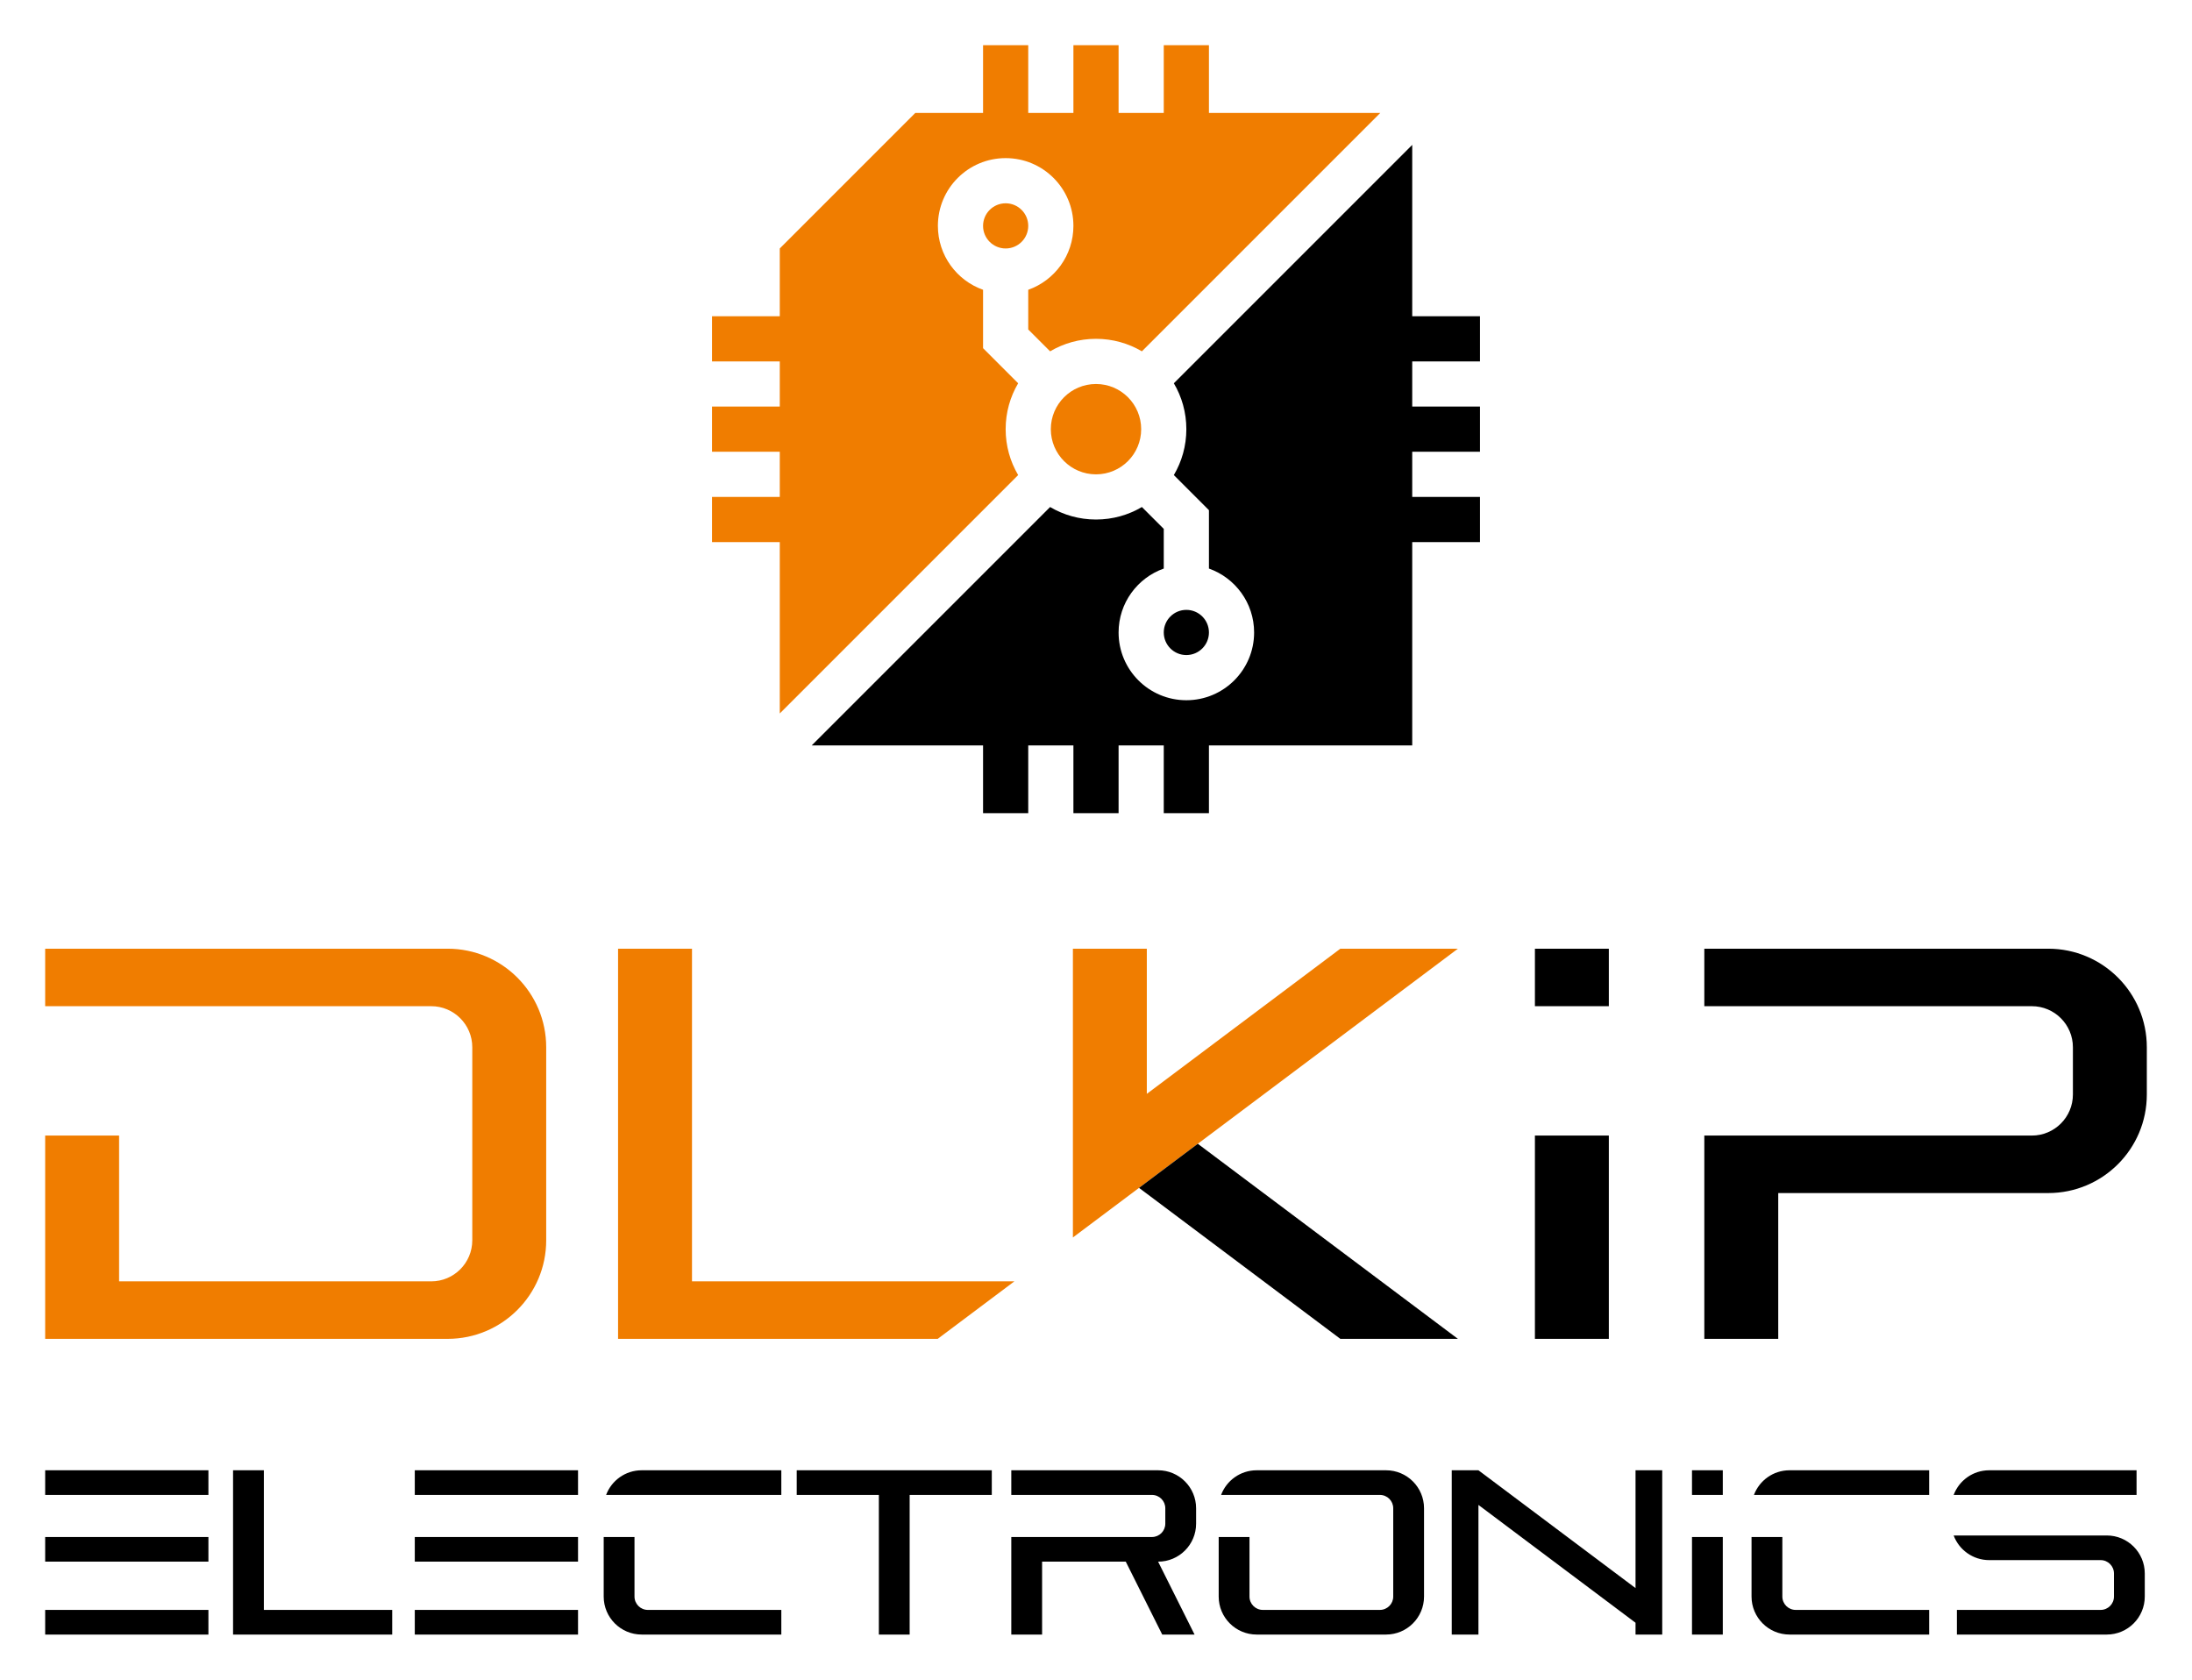
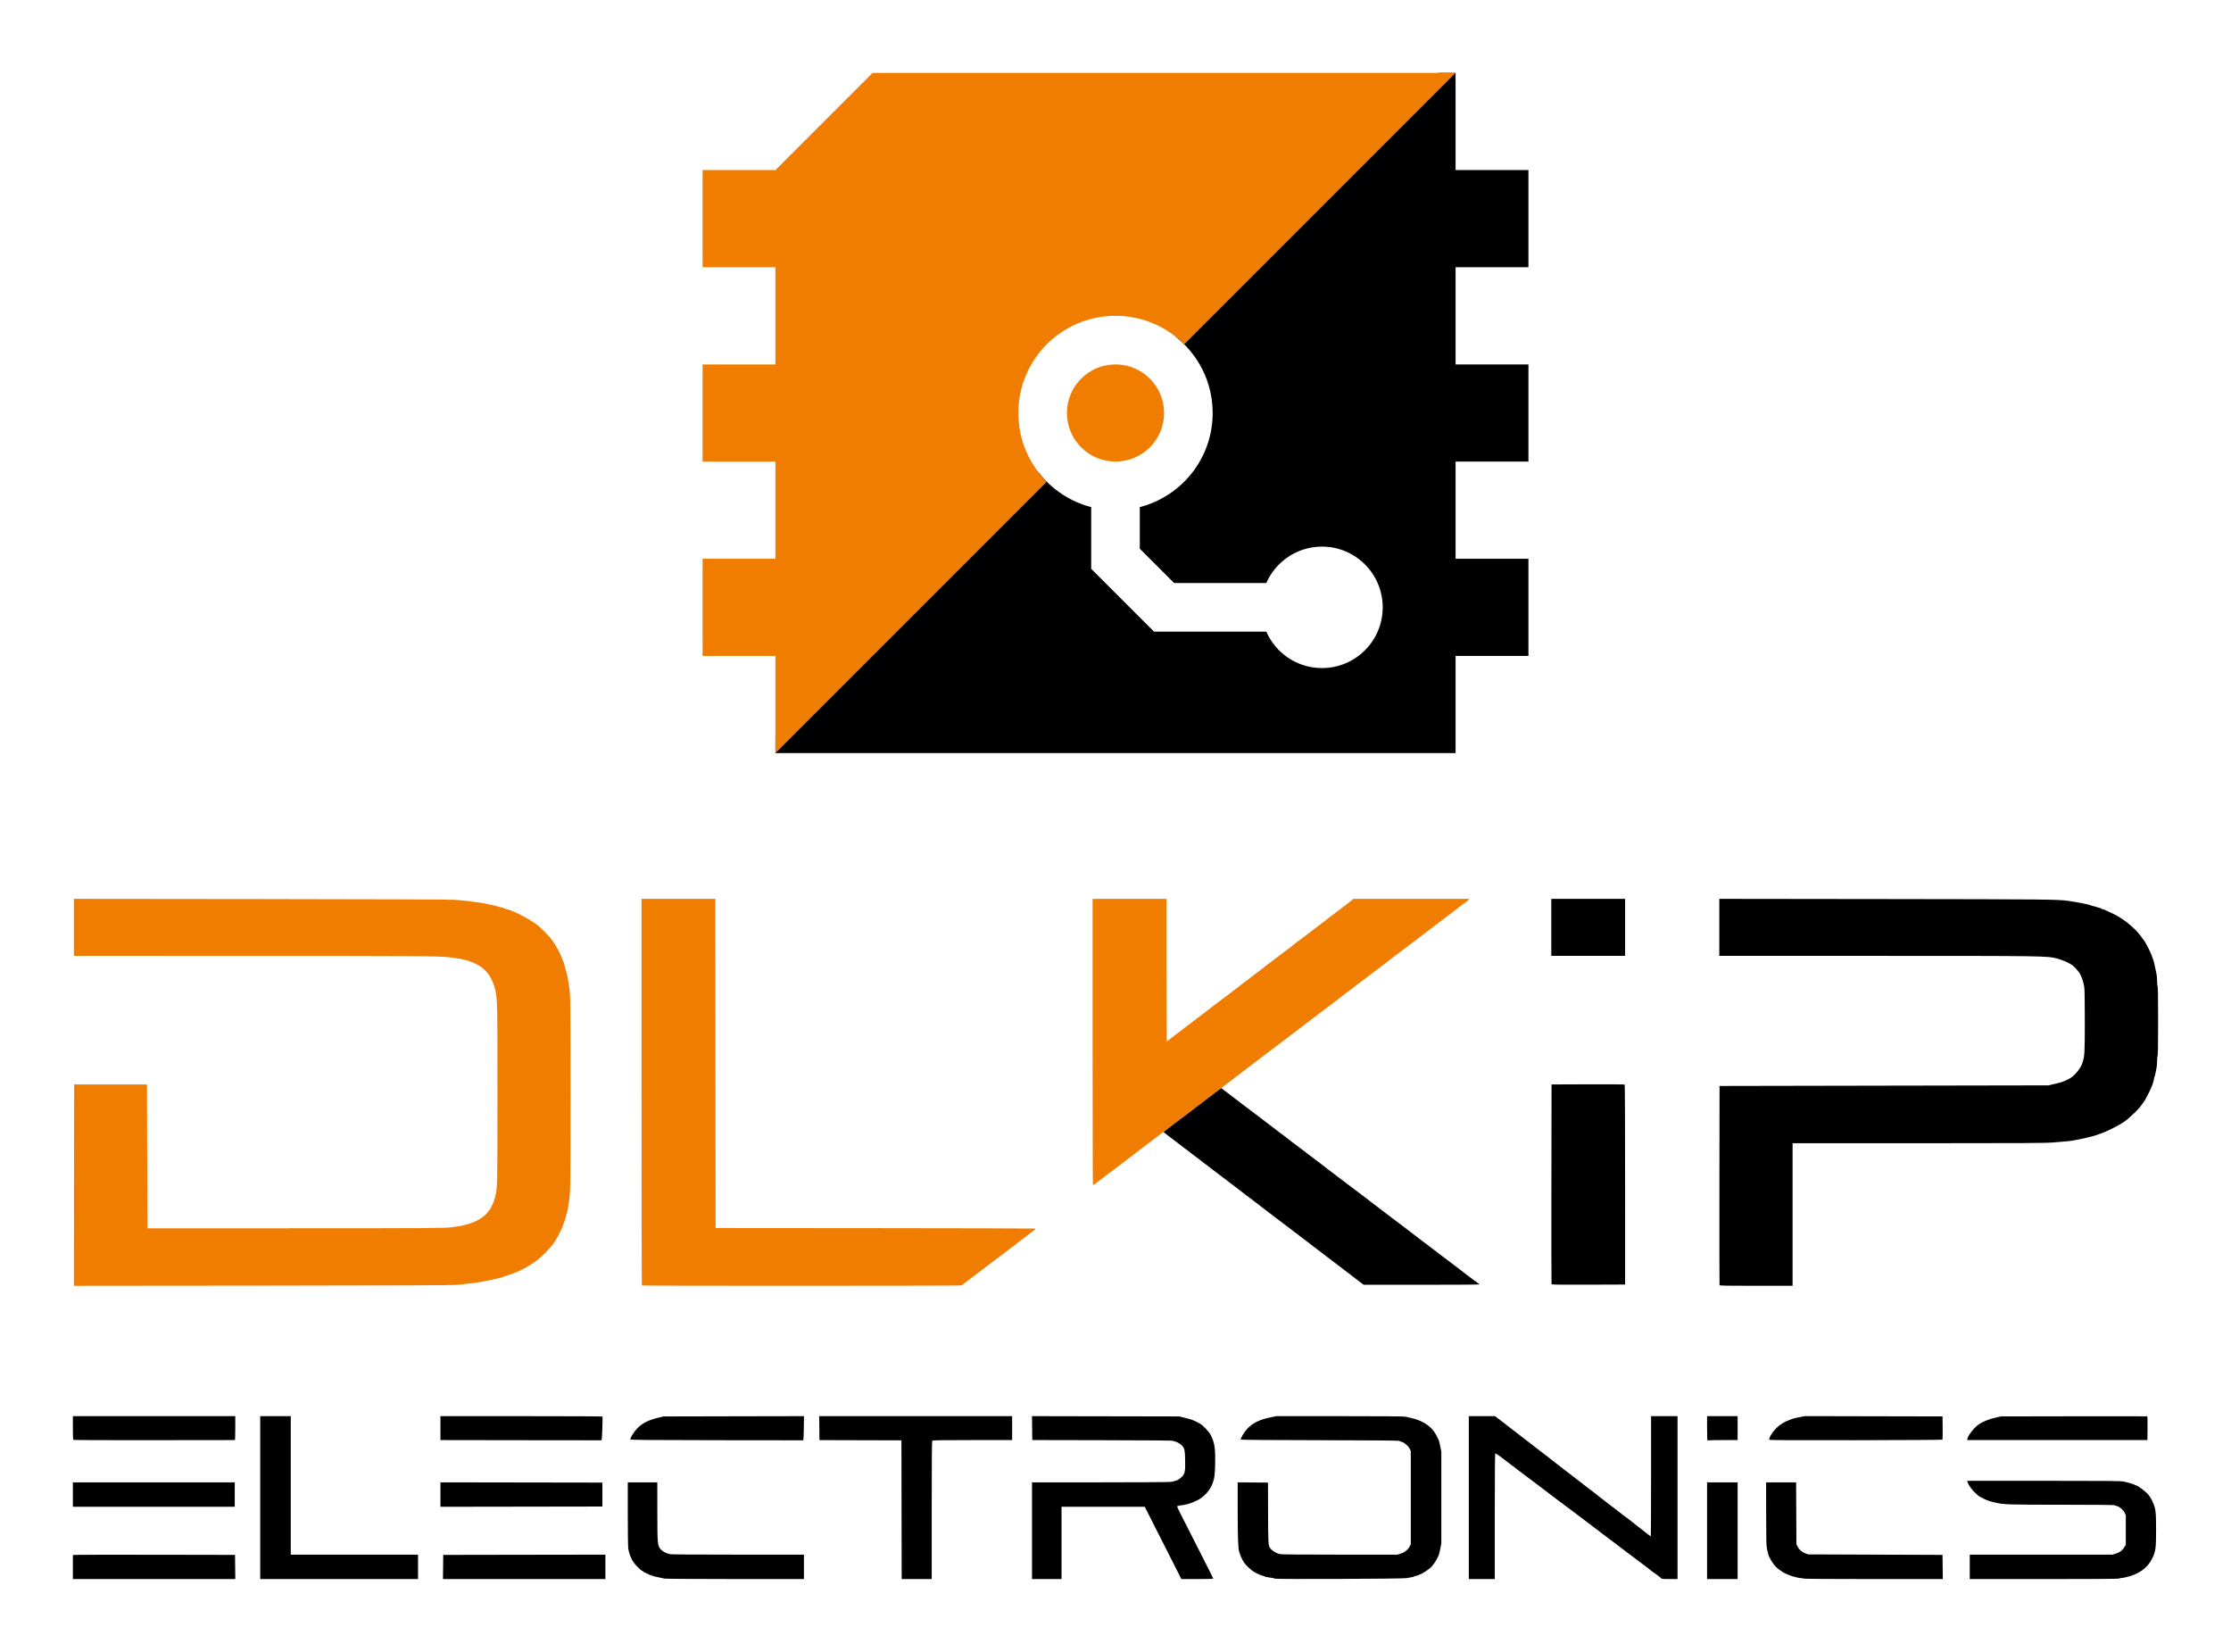
- <svg xmlns="http://www.w3.org/2000/svg" viewBox="0 0 2135 1636" width="2135" height="1636">
-   <path fill="#F07D00" d="M891.5 110H957.5V44H1001.5V110H1045.5V44H1089.5V110H1133.5V44H1177.5V110H1344.39L1112.2 342.18C1099.1 334.44 1083.82 330 1067.5 330C1051.18 330 1035.9 334.44 1022.8 342.18L1001.5 320.89V282.24C1027.13 273.18 1045.5 248.74 1045.5 220C1045.5 183.55 1015.95 154 979.5 154C943.05 154 913.5 183.55 913.5 220C913.5 248.74 931.87 273.18 957.5 282.24V339.11L991.68 373.3C983.94 386.4 979.5 401.68 979.5 418C979.5 434.32 983.94 449.6 991.68 462.7L759.5 694.89V528H693.5V484H759.5V440H693.5V396H759.5V352H693.5V308H759.5V242ZM1023.5 418C1023.5 393.7 1043.2 374 1067.5 374C1091.8 374 1111.5 393.7 1111.5 418C1111.5 442.3 1091.8 462 1067.5 462C1043.2 462 1023.5 442.3 1023.5 418ZM957.5 220C957.5 207.85 967.35 198 979.5 198C991.65 198 1001.5 207.85 1001.5 220C1001.5 232.15 991.65 242 979.5 242C967.35 242 957.5 232.15 957.5 220Z" />
-   <path fill="#000000" d="M1375.5 141.11V308H1441.5V352H1375.5V396H1441.5V440H1375.5V484H1441.5V528H1375.5V726H1177.5V792H1133.5V726H1089.5V792H1045.5V726H1001.5V792H957.5V726H790.61L1022.8 493.82C1035.9 501.56 1051.18 506 1067.5 506C1083.82 506 1099.1 501.56 1112.2 493.82L1133.5 515.11V553.76C1107.87 562.82 1089.5 587.26 1089.5 616C1089.5 652.45 1119.05 682 1155.5 682C1191.95 682 1221.5 652.45 1221.5 616C1221.5 587.26 1203.13 562.82 1177.5 553.76V496.89L1143.32 462.7C1151.06 449.6 1155.5 434.32 1155.5 418C1155.5 401.68 1151.06 386.4 1143.32 373.3ZM1133.5 616C1133.5 603.85 1143.35 594 1155.5 594C1167.65 594 1177.5 603.85 1177.5 616C1177.5 628.15 1167.65 638 1155.5 638C1143.35 638 1133.5 628.15 1133.5 616Z" />
-   <path fill="#F07D00" d="M44 924H436C489.02 924 532 966.98 532 1020V1208C532 1261.02 489.02 1304 436 1304H44V1106H116V1248H420C442.09 1248 460 1230.09 460 1208V1020C460 997.91 442.09 980 420 980H44ZM602 924H674V1248H988L913.33 1304H602ZM1045 924H1117V1065.38L1305.5 924H1420L1045 1205.25Z" />
-   <path fill="#000000" d="M1660 924H1995C2048.02 924 2091 966.98 2091 1020V1066C2091 1119.02 2048.02 1162 1995 1162H1732V1304H1660V1106H1979C2001.09 1106 2019 1088.09 2019 1066V1020C2019 997.91 2001.09 980 1979 980H1660ZM1420 1304H1305.5L1109.42 1156.94L1166.67 1114ZM1495 1106H1567V1304H1495ZM1224 1432H1350C1370.43 1432 1387 1448.57 1387 1469V1555C1387 1575.43 1370.43 1592 1350 1592H1224C1203.57 1592 1187 1575.43 1187 1555V1497H1217V1555C1217 1562.18 1222.82 1568 1230 1568H1344C1351.18 1568 1357 1562.18 1357 1555V1469C1357 1461.82 1351.18 1456 1344 1456H1189.35C1194.61 1441.98 1208.14 1432 1224 1432ZM985 1432H1128C1148.43 1432 1165 1448.57 1165 1469V1484C1165 1504.43 1148.43 1521 1128 1521L1163.5 1592H1132L1096.5 1521H1015V1592H985V1497H1122C1129.18 1497 1135 1491.18 1135 1484V1469C1135 1461.82 1129.18 1456 1122 1456H985ZM1414 1432H1440L1593 1546.75V1432H1619V1592H1593V1580.5L1440 1465.75V1592H1414ZM1937.5 1519.5C1921.64 1519.5 1908.11 1509.52 1902.85 1495.5H2052C2072.43 1495.5 2089 1512.07 2089 1532.5V1555C2089 1575.43 2072.43 1592 2052 1592H1906V1568H2046C2053.18 1568 2059 1562.18 2059 1555V1532.5C2059 1525.32 2053.18 1519.5 2046 1519.5ZM776 1432H966V1456H886V1592H856V1456H776ZM227 1432H257V1568H382V1592H227ZM1706 1497H1736V1555C1736 1562.18 1741.82 1568 1749 1568H1879V1592H1743C1722.57 1592 1706 1575.43 1706 1555ZM588 1497H618V1555C618 1562.18 623.82 1568 631 1568H761V1592H625C604.57 1592 588 1575.43 588 1555ZM1937.5 1432H2081V1456H1902.85C1908.11 1441.98 1921.64 1432 1937.5 1432ZM1495 924H1567V980H1495ZM1743 1432H1879V1456H1708.35C1713.61 1441.98 1727.14 1432 1743 1432ZM625 1432H761V1456H590.35C595.61 1441.98 609.14 1432 625 1432ZM44 1432H203V1456H44ZM404 1432H563V1456H404ZM44 1497H203V1521H44ZM404 1497H563V1521H404ZM44 1568H203V1592H44ZM404 1568H563V1592H404ZM1648 1497H1678V1592H1648ZM1648 1432H1678V1456H1648Z" />
+ <svg xmlns="http://www.w3.org/2000/svg" viewBox="0 0 2191.14 1622.29" width="2191.14" height="1622.29">
+   <path fill="#000000" d="M1020.18 464.09C1032.95 480.51 1050.97 492.65 1071.71 497.99V558.6L1133.4 620.29H1243.68C1252.88 641.35 1273.9 656.07 1298.36 656.07C1331.3 656.07 1358 629.37 1358 596.43C1358 563.49 1331.3 536.79 1298.36 536.79C1273.9 536.79 1252.88 551.51 1243.68 572.57H1153.17L1119.43 538.83V497.99C1160.59 487.4 1191 450.04 1191 405.57C1191 374.92 1176.55 347.64 1154.09 330.18L1412.7 71.57H1429.57V167H1501.14V262.43H1429.57V357.86H1501.14V453.29H1429.57V548.71H1501.14V644.14H1429.57V739.57H761.57V722.7Z" />
+   <path fill="#F07D00" d="M857 71.57H1429.57L1163.05 338.09C1145.78 320.82 1121.92 310.14 1095.57 310.14C1042.87 310.14 1000.14 352.87 1000.14 405.57C1000.14 431.92 1010.82 455.78 1028.09 473.05L761.57 739.57V644.14H690V548.71H761.57V453.29H690V357.86H761.57V262.43H690V167H761.57ZM1047.86 405.57C1047.86 379.22 1069.22 357.86 1095.57 357.86C1121.92 357.86 1143.29 379.22 1143.29 405.57C1143.29 431.92 1121.92 453.29 1095.57 453.29C1069.22 453.29 1047.86 431.92 1047.86 405.57Z" />
+   <path fill="#F07D00" d="M72.69 1163.84 72.82 1064.96H144.32L144.82 1206.22L282.57 1206.21C421.08 1206.21 437.18 1206.1 444.07 1205.16C453.32 1203.9 454.34 1203.69 461.07 1201.64C469.39 1199.11 476.98 1194.07 479.96 1189.09C480.42 1188.33 480.96 1187.71 481.18 1187.71C481.39 1187.71 481.57 1187.46 481.57 1187.16C481.57 1186.86 481.99 1186.02 482.51 1185.29C483.61 1183.73 485.94 1177.44 486.61 1174.21C488.56 1164.9 488.56 1164.59 488.56 1074.21C488.55 985.06 488.54 984.5 486.78 973.71C486.25 970.47 484.52 965.49 482.45 961.21C479.61 955.34 474.1 949.86 467.99 946.84C465.63 945.67 463.38 944.71 462.99 944.71C462.59 944.71 462.06 944.52 461.79 944.28C460.37 943.01 449.45 940.84 440.07 939.97C428.19 938.88 405.29 938.73 245.95 938.72L72.57 938.71V882.71L254.95 882.91C368.24 883.04 440.44 883.3 445.57 883.61C453.59 884.1 458.35 884.59 466.07 885.71C468.13 886.01 471.17 886.45 472.82 886.69C476.79 887.27 485.95 889.32 490.82 890.72C491.92 891.03 493.44 891.41 494.2 891.56C494.96 891.71 495.71 892.02 495.86 892.27C496.01 892.51 496.54 892.71 497.03 892.71C497.53 892.71 499.15 893.18 500.63 893.76C502.11 894.34 503.77 894.99 504.32 895.21C511.89 898.15 524.63 905.52 529.32 909.68C531.92 911.98 537.91 917.98 539.86 920.22C541.8 922.46 546.57 929.51 546.57 930.15C546.57 930.41 546.74 930.7 546.95 930.79C547.6 931.08 552.57 941.76 552.57 942.88C552.57 943.3 552.77 943.77 553.01 943.92C553.25 944.07 553.57 944.7 553.73 945.33C553.88 945.95 554.23 947.25 554.5 948.21C556.11 953.85 557.22 958.29 557.62 960.71C557.87 962.22 558.29 964.7 558.55 966.21C560.27 976.09 560.32 979.37 560.32 1074.21C560.32 1169.46 560.27 1172.16 558.52 1181.71C558.24 1183.22 557.9 1185.47 557.76 1186.71C557.63 1187.95 557.32 1189.41 557.08 1189.96C556.84 1190.51 556.51 1191.64 556.34 1192.46C555.62 1195.98 554.13 1200.63 553.01 1202.83C552.77 1203.31 552.57 1204.15 552.57 1204.7C552.57 1205.26 552.34 1205.71 552.07 1205.71C551.8 1205.71 551.57 1206.01 551.57 1206.37C551.57 1207.01 548.87 1212.49 546.6 1216.46C542.06 1224.39 532.37 1234.52 523.96 1240.13C521.01 1242.1 518.39 1243.71 518.13 1243.71C517.87 1243.71 517.58 1243.89 517.49 1244.11C517.39 1244.33 515.3 1245.46 512.82 1246.63C510.34 1247.8 507.93 1248.97 507.45 1249.24C506.97 1249.5 506.34 1249.71 506.05 1249.71C505.76 1249.71 504.59 1250.16 503.45 1250.71C502.31 1251.26 501.02 1251.71 500.58 1251.71C500.13 1251.71 499.56 1251.9 499.29 1252.14C499.03 1252.37 497.69 1252.86 496.32 1253.21C494.95 1253.57 493.59 1254.03 493.32 1254.22C493.05 1254.42 492.14 1254.71 491.32 1254.86C490.5 1255.01 488.92 1255.38 487.82 1255.68C485.62 1256.29 482.87 1256.87 473.44 1258.73C472 1259.01 469.13 1259.44 467.07 1259.69C465.01 1259.94 461.3 1260.39 458.82 1260.7C456.34 1261 451.84 1261.5 448.82 1261.81C444.91 1262.2 389.62 1262.42 257.94 1262.54L72.57 1262.72ZM630.4 1262.38C630.22 1262.19 630.07 1176.69 630.07 1072.38V882.71H702.57L702.69 1044.33L702.82 1205.96L859.32 1206.08C945.4 1206.15 1016.14 1206.33 1016.52 1206.47C1017.33 1206.78 1016.55 1207.64 1013.57 1209.7C1012.61 1210.37 1011.71 1211.04 1011.57 1211.19C1011.43 1211.34 1009.46 1212.87 1007.19 1214.59C1004.93 1216.31 1001.21 1219.11 998.95 1220.83C996.68 1222.55 994.71 1224.08 994.57 1224.23C994.43 1224.38 993.53 1225.05 992.57 1225.72C991.61 1226.38 990.52 1227.22 990.15 1227.58C989.78 1227.93 988.77 1228.75 987.9 1229.39C981.74 1233.92 969.78 1242.92 969.57 1243.19C969.43 1243.36 968.53 1244.05 967.57 1244.71C966.61 1245.37 965.71 1246.04 965.57 1246.2C965.43 1246.36 963.86 1247.57 962.07 1248.88C960.28 1250.2 958.26 1251.73 957.57 1252.28C956.88 1252.84 953.73 1255.24 950.57 1257.62C947.41 1259.99 944.75 1262.11 944.65 1262.33C944.45 1262.79 630.87 1262.85 630.4 1262.38ZM1073.4 1163.38C1073.22 1163.19 1073.07 1099.97 1073.07 1022.88V882.71H1145.57V952.71C1145.57 991.21 1145.72 1022.71 1145.91 1022.71C1146.1 1022.71 1146.72 1022.29 1147.29 1021.77C1147.86 1021.26 1151.24 1018.63 1154.82 1015.94C1163.48 1009.41 1167.27 1006.52 1167.57 1006.19C1167.71 1006.04 1168.61 1005.37 1169.57 1004.71C1170.53 1004.05 1171.43 1003.37 1171.57 1003.2C1171.71 1003.03 1173.68 1001.51 1175.95 999.81C1178.22 998.12 1181.48 995.64 1183.2 994.31C1184.91 992.98 1187.45 991.05 1188.82 990.02C1190.19 988.99 1192.2 987.43 1193.28 986.55C1194.36 985.68 1196.2 984.29 1197.37 983.46C1198.54 982.63 1201.71 980.27 1204.41 978.21C1207.11 976.15 1209.54 974.3 1209.82 974.1C1210.1 973.91 1211.11 973.1 1212.07 972.32C1213.03 971.54 1214.61 970.35 1215.57 969.69C1216.53 969.03 1217.77 968.07 1218.32 967.55C1218.87 967.04 1220.33 965.92 1221.57 965.06C1222.81 964.2 1225.06 962.52 1226.57 961.31C1230.69 958.04 1230.69 958.04 1232.57 956.73C1233.53 956.06 1234.43 955.37 1234.57 955.21C1234.71 955.05 1235.61 954.37 1236.57 953.7C1237.53 953.03 1238.77 952.07 1239.32 951.57C1239.87 951.06 1241.56 949.72 1243.07 948.59C1247.08 945.59 1248.83 944.27 1253.57 940.64C1255.91 938.85 1261.19 934.84 1265.32 931.74C1269.45 928.63 1273.05 925.83 1273.33 925.52C1273.61 925.21 1274.21 924.73 1274.67 924.46C1275.12 924.19 1278.15 921.92 1281.41 919.43C1284.66 916.94 1291.6 911.67 1296.82 907.71C1302.04 903.76 1306.43 900.39 1306.57 900.22C1306.71 900.05 1307.61 899.37 1308.57 898.71C1309.53 898.05 1310.43 897.38 1310.57 897.23C1310.71 897.08 1312.73 895.51 1315.07 893.74C1317.41 891.97 1321.12 889.16 1323.32 887.49C1325.52 885.82 1327.76 884.07 1328.29 883.59L1329.26 882.71H1443.22L1442.27 883.77C1441.75 884.35 1440.08 885.7 1438.57 886.76C1436.15 888.45 1431.23 892.13 1429.07 893.87C1428.35 894.46 1421.15 899.93 1403.35 913.45C1398.69 916.99 1394.53 920.17 1394.1 920.52C1393.67 920.87 1390.83 923.03 1387.78 925.31C1384.73 927.59 1379.14 931.82 1375.37 934.71C1371.59 937.6 1368.13 940.19 1367.67 940.46C1367.22 940.73 1366.61 941.22 1366.33 941.53C1366.05 941.84 1362.05 944.93 1357.45 948.4C1349.47 954.41 1342.61 959.59 1324.07 973.64C1319.53 977.08 1315.71 980.03 1315.57 980.19C1315.43 980.36 1312.73 982.43 1309.57 984.79C1306.41 987.15 1300.33 991.74 1296.07 994.98C1291.81 998.22 1284.16 1004.03 1279.07 1007.88C1273.98 1011.73 1269.24 1015.35 1268.53 1015.92C1267.83 1016.49 1266.59 1017.45 1265.78 1018.04C1263.1 1020.01 1255.39 1025.84 1250.07 1029.91C1243.45 1034.97 1240.37 1037.31 1229.19 1045.79C1224.25 1049.54 1219.77 1052.95 1219.26 1053.37C1218.74 1053.79 1215.85 1056 1212.82 1058.26C1209.79 1060.53 1205.57 1063.76 1203.42 1065.43C1201.28 1067.09 1198.69 1069.09 1197.67 1069.85C1196.65 1070.62 1195.48 1071.52 1195.07 1071.85C1194.66 1072.19 1191.73 1074.41 1188.57 1076.8C1185.41 1079.18 1182.26 1081.58 1181.57 1082.13C1180.39 1083.08 1178.8 1084.29 1173.19 1088.49C1171.89 1089.47 1169.94 1090.99 1168.86 1091.87C1167.79 1092.74 1166.21 1093.94 1165.36 1094.52C1164.51 1095.11 1161.68 1097.21 1159.07 1099.19C1156.46 1101.17 1153.08 1103.72 1151.57 1104.84C1150.06 1105.97 1148.71 1107.03 1148.57 1107.2C1148.43 1107.37 1147.53 1108.05 1146.57 1108.71C1145.61 1109.37 1144.71 1110.05 1144.57 1110.21C1144.43 1110.37 1143.53 1111.05 1142.57 1111.71C1141.61 1112.37 1140.71 1113.05 1140.57 1113.21C1140.43 1113.37 1139.53 1114.06 1138.57 1114.73C1137.61 1115.4 1136.48 1116.22 1136.07 1116.56C1135.11 1117.34 1125.53 1124.61 1117.82 1130.41C1114.52 1132.89 1111.71 1135.05 1111.57 1135.2C1111.43 1135.35 1107.61 1138.27 1103.07 1141.68C1098.53 1145.09 1094.71 1148.03 1094.57 1148.21C1094.43 1148.4 1093.96 1148.75 1093.51 1149C1093.07 1149.25 1091.94 1150.06 1091.01 1150.8C1090.08 1151.53 1088.31 1152.89 1087.07 1153.82C1085.83 1154.75 1082.42 1157.36 1079.48 1159.61L1079.31 1159.75C1074.81 1163.2 1074.07 1163.77 1073.65 1163.59C1073.57 1163.55 1073.49 1163.47 1073.4 1163.38Z" />
+   <path fill="#000000" d="M1688.8 1262.09C1688.67 1261.74 1688.62 1217.59 1688.69 1163.96L1688.82 1066.46L1850.32 1066.16L2011.82 1065.87L2015.32 1065.06C2021.71 1063.58 2022.81 1063.31 2024.38 1062.81C2026.12 1062.26 2029.29 1060.92 2030.82 1060.08C2031.37 1059.78 2032.38 1059.24 2033.05 1058.89C2037.52 1056.55 2043.61 1048.98 2045.26 1043.71C2047.41 1036.87 2047.55 1034.31 2047.56 1002.77C2047.57 983.63 2047.37 971.36 2047.03 969.27C2046.26 964.46 2044.58 959.36 2042.76 956.21C2040.98 953.15 2036.41 948.31 2034.24 947.19C2033.46 946.79 2032.71 946.35 2032.57 946.2C2031.72 945.33 2024.18 942.32 2020.32 941.3C2010.56 938.74 2008.18 938.71 1843.5 938.71H1688.57V882.71L1851.19 882.91C2009.51 883.1 2020.79 883.21 2031.07 884.66C2041.37 886.12 2051.9 888.24 2053.69 889.23C2054.17 889.49 2054.96 889.71 2055.45 889.71C2055.93 889.71 2057.57 890.16 2059.07 890.71C2060.57 891.26 2062.2 891.71 2062.69 891.71C2063.17 891.71 2063.57 891.93 2063.57 892.21C2063.57 892.49 2064.02 892.71 2064.58 892.71C2065.13 892.71 2065.97 892.92 2066.45 893.18C2066.93 893.43 2069.35 894.56 2071.82 895.69C2074.29 896.82 2076.74 897.99 2077.26 898.28C2077.78 898.57 2078.99 899.24 2079.95 899.78C2087.83 904.21 2097.28 912.25 2101.9 918.46C2103.12 920.11 2104.39 921.8 2104.72 922.21C2105.59 923.3 2107.21 925.78 2107.93 927.14C2109.43 929.94 2110.53 932.12 2111.6 934.46C2112.77 937.01 2113.02 937.65 2114.07 940.71C2114.4 941.67 2114.86 942.91 2115.09 943.46C2115.31 944.01 2115.61 945.13 2115.75 945.96C2115.99 947.43 2117.13 952.86 2118.09 957.09C2118.35 958.26 2118.57 961.23 2118.57 963.69C2118.57 966.14 2118.79 968.29 2119.07 968.46C2119.4 968.66 2119.57 980.62 2119.57 1002.71C2119.57 1024.8 2119.4 1036.76 2119.07 1036.96C2118.79 1037.13 2118.57 1039.31 2118.57 1041.81C2118.57 1044.3 2118.36 1047.16 2118.1 1048.15C2117.85 1049.15 2117.36 1051.6 2117.02 1053.61C2116.68 1055.61 2116.21 1057.37 2115.99 1057.51C2115.76 1057.65 2115.57 1058.36 2115.57 1059.08C2115.57 1060.24 2114.29 1064.57 2113.09 1067.46C2111.09 1072.3 2106.06 1081.83 2105.04 1082.71C2104.88 1082.85 2104.01 1084.05 2103.11 1085.37C2100.46 1089.27 2091.7 1097.71 2086.57 1101.32C2080.86 1105.34 2069.6 1111.04 2063.07 1113.22C2060.46 1114.09 2057.87 1114.99 2057.32 1115.22C2056.77 1115.45 2055.76 1115.74 2055.07 1115.88C2054.38 1116.01 2052.58 1116.46 2051.07 1116.87C2049.56 1117.29 2047.08 1117.88 2045.57 1118.17C2044.06 1118.47 2041.02 1119.08 2038.82 1119.52C2034.25 1120.45 2030.27 1120.88 2016.57 1121.94C2008.27 1122.58 1988.54 1122.69 1883.69 1122.7L1760.57 1122.71V1262.71H1724.8C1696.65 1262.71 1688.99 1262.58 1688.8 1262.09ZM1334.59 1258.15C1329.03 1253.96 1325.92 1251.56 1325.57 1251.19C1325.43 1251.05 1322.73 1248.98 1319.57 1246.61C1316.41 1244.23 1313.26 1241.84 1312.57 1241.29C1311.39 1240.34 1309.88 1239.2 1304.19 1234.93C1302.89 1233.95 1301.37 1232.77 1300.82 1232.32C1300.27 1231.87 1296.64 1229.1 1292.75 1226.16C1288.86 1223.22 1284.25 1219.71 1282.5 1218.36C1280.75 1217 1276.06 1213.42 1272.07 1210.4C1257.55 1199.42 1255.31 1197.72 1254.82 1197.32C1252.93 1195.79 1245.6 1190.19 1241.37 1187.04C1240.57 1186.45 1237.26 1183.9 1234.03 1181.38C1230.79 1178.85 1227.38 1176.27 1226.45 1175.63C1224.83 1174.5 1222.18 1172.48 1216.1 1167.71C1212.74 1165.07 1210.59 1163.44 1208.61 1162C1207.82 1161.43 1204.4 1158.83 1201 1156.23C1197.6 1153.63 1193.02 1150.16 1190.82 1148.51C1188.62 1146.87 1186.71 1145.39 1186.57 1145.22C1186.43 1145.05 1185.53 1144.37 1184.57 1143.71C1183.61 1143.05 1182.71 1142.38 1182.57 1142.23C1182.43 1142.08 1180.46 1140.55 1178.19 1138.83C1175.93 1137.11 1172.21 1134.31 1169.95 1132.59C1167.68 1130.87 1165.71 1129.34 1165.57 1129.19C1165.43 1129.04 1164.53 1128.37 1163.57 1127.71C1162.61 1127.05 1161.71 1126.37 1161.57 1126.2C1161.43 1126.03 1159.52 1124.55 1157.32 1122.9C1149.78 1117.26 1144.82 1113.46 1143.85 1112.58L1142.88 1111.71L1143.85 1110.82C1144.38 1110.33 1145.61 1109.39 1146.57 1108.72C1147.53 1108.05 1148.43 1107.37 1148.57 1107.2C1148.71 1107.03 1150.06 1105.97 1151.57 1104.84C1153.08 1103.72 1156.46 1101.17 1159.07 1099.19C1161.68 1097.21 1164.51 1095.11 1165.36 1094.52C1166.21 1093.94 1167.79 1092.74 1168.86 1091.87C1169.94 1090.99 1171.89 1089.47 1173.19 1088.49C1178.8 1084.29 1180.39 1083.08 1181.57 1082.13C1182.26 1081.58 1185.41 1079.19 1188.57 1076.81C1191.73 1074.44 1194.43 1072.36 1194.57 1072.19C1194.71 1072.03 1195.91 1071.15 1197.23 1070.25L1199.65 1068.61L1201.48 1070.08C1202.49 1070.89 1206.58 1074.02 1210.57 1077.03C1214.56 1080.04 1219.69 1083.96 1221.98 1085.73C1224.26 1087.51 1227.23 1089.75 1228.57 1090.71C1229.91 1091.67 1232.88 1093.91 1235.16 1095.68C1237.45 1097.45 1242.02 1100.93 1245.32 1103.41C1248.62 1105.89 1251.43 1108.05 1251.57 1108.21C1251.71 1108.37 1254.18 1110.24 1257.07 1112.38C1259.96 1114.52 1262.66 1116.54 1263.07 1116.86C1263.49 1117.19 1264.84 1118.24 1266.07 1119.2C1267.31 1120.15 1268.43 1121.07 1268.57 1121.24C1268.71 1121.41 1269.18 1121.75 1269.63 1122C1270.07 1122.25 1271.2 1123.06 1272.13 1123.8C1273.06 1124.53 1274.95 1125.98 1276.32 1127.02C1277.69 1128.06 1281.97 1131.3 1285.82 1134.22C1289.67 1137.13 1294.73 1140.97 1297.07 1142.74C1299.41 1144.51 1301.43 1146.08 1301.57 1146.22C1301.71 1146.37 1304.41 1148.44 1307.57 1150.81C1310.73 1153.19 1313.88 1155.58 1314.57 1156.13C1315.26 1156.69 1318.63 1159.25 1322.07 1161.82C1334.62 1171.23 1347.33 1180.89 1347.57 1181.19C1347.71 1181.37 1348.61 1182.05 1349.57 1182.71C1350.53 1183.37 1351.43 1184.04 1351.57 1184.19C1351.71 1184.34 1353.73 1185.91 1356.07 1187.68C1362.46 1192.52 1377.36 1203.79 1385.82 1210.19C1389.95 1213.3 1393.43 1216 1393.57 1216.18C1393.71 1216.36 1394.61 1217.05 1395.57 1217.71C1396.53 1218.37 1397.43 1219.04 1397.57 1219.2C1397.71 1219.36 1399.28 1220.56 1401.07 1221.86C1402.86 1223.17 1405.45 1225.12 1406.82 1226.21C1408.19 1227.29 1410.45 1229.01 1411.82 1230.04C1418.94 1235.34 1426.35 1240.96 1426.57 1241.22C1426.71 1241.38 1427.61 1242.05 1428.57 1242.71C1429.53 1243.37 1430.43 1244.04 1430.57 1244.2C1430.71 1244.36 1432.55 1245.78 1434.66 1247.35C1436.78 1248.93 1438.8 1250.5 1439.16 1250.85C1439.52 1251.2 1441.28 1252.52 1443.07 1253.79C1444.86 1255.06 1446.87 1256.58 1447.53 1257.17C1448.2 1257.75 1449.72 1258.84 1450.91 1259.59C1452.1 1260.35 1453.07 1261.13 1453.07 1261.33C1453.07 1261.54 1427.48 1261.71 1396.19 1261.71H1339.32ZM1523.8 1261.09C1523.67 1260.74 1523.62 1216.47 1523.69 1162.71L1523.82 1064.96L1559.54 1064.83C1579.19 1064.76 1595.44 1064.88 1595.66 1065.1C1595.88 1065.32 1596.07 1109.59 1596.07 1163.48L1596.08 1261.46L1560.06 1261.59C1531.51 1261.69 1523.99 1261.59 1523.8 1261.09ZM1251.86 1550.28C1251.71 1550.04 1250.52 1549.7 1249.21 1549.52C1244.48 1548.9 1242.81 1548.59 1242.32 1548.22C1242.04 1548.02 1241.15 1547.69 1240.32 1547.49C1238.77 1547.12 1236.08 1546.04 1234.32 1545.08C1233.77 1544.78 1232.45 1544.07 1231.38 1543.5C1229.52 1542.5 1224.28 1537.71 1222.42 1535.3C1221.02 1533.5 1218.79 1529.17 1218.11 1526.96C1217.78 1525.86 1217.31 1524.51 1217.07 1523.96C1216.03 1521.54 1215.57 1509.04 1215.57 1483.25V1455.7L1230.45 1455.83L1245.32 1455.96L1245.42 1485.71C1245.52 1515.54 1245.65 1517.93 1247.31 1520.15C1249.32 1522.84 1252.32 1524.77 1256.61 1526.14C1257.9 1526.55 1274.12 1526.71 1315.5 1526.71H1372.61L1375.81 1525.68C1379.57 1524.46 1383.13 1521.57 1384.59 1518.56L1385.57 1516.52V1424.9L1384.62 1422.93C1383.35 1420.3 1379.75 1417 1377.3 1416.22C1376.21 1415.87 1374.76 1415.33 1374.07 1415.02C1373.17 1414.62 1351.41 1414.42 1295.82 1414.33C1241.85 1414.24 1218.77 1414.04 1218.64 1413.66C1218.28 1412.6 1221.88 1406.43 1224.54 1403.56C1230.27 1397.36 1237.1 1393.99 1248.5 1391.74L1253.68 1390.71H1315.94C1352.67 1390.71 1378.95 1390.9 1380.01 1391.17C1381.01 1391.43 1383.17 1391.91 1384.82 1392.24C1391.35 1393.54 1397.42 1396.08 1401.93 1399.39C1406.88 1403.04 1409.91 1407.13 1413.11 1414.46C1413.35 1415.01 1414 1417.75 1414.56 1420.54L1415.57 1425.62V1515.8L1414.56 1520.88C1414 1523.67 1413.36 1526.41 1413.12 1526.96C1410.61 1532.86 1407.4 1537.56 1403.9 1540.42C1401.6 1542.31 1396.26 1545.71 1395.6 1545.71C1395.41 1545.71 1394.33 1546.16 1393.19 1546.71C1392.05 1547.26 1390.7 1547.71 1390.19 1547.71C1389.69 1547.71 1389.06 1547.91 1388.79 1548.16C1388.53 1548.41 1387.42 1548.73 1386.32 1548.88C1385.22 1549.04 1383.08 1549.43 1381.57 1549.77C1378.26 1550.51 1252.31 1551 1251.86 1550.28ZM1013.57 1455.71H1081.14C1122.18 1455.71 1149.41 1455.52 1150.51 1455.24C1151.51 1454.97 1153.43 1454.47 1154.79 1454.11C1156.47 1453.67 1158.07 1452.71 1159.84 1451.1C1163.75 1447.54 1164.22 1445.58 1163.96 1433.83C1163.74 1424.06 1163.44 1422.53 1161.15 1419.87C1159.8 1418.3 1155.55 1415.71 1154.32 1415.71C1153.74 1415.71 1152.99 1415.43 1152.65 1415.09C1152.15 1414.59 1137.39 1414.43 1082.92 1414.33L1013.82 1414.19L1013.69 1402.45L1013.55 1390.7L1085.94 1390.84L1158.32 1390.98L1162.57 1392.06C1164.91 1392.65 1167.61 1393.34 1168.58 1393.59C1170.34 1394.05 1173.45 1395.32 1175.32 1396.34C1175.87 1396.64 1177.21 1397.35 1178.29 1397.92C1181.3 1399.5 1187.1 1405.57 1188.97 1409.09C1192.86 1416.42 1193.76 1422.08 1193.43 1437.21C1193.18 1448.4 1192.94 1450.54 1191.34 1455.63C1189.06 1462.91 1182.67 1470.16 1175.57 1473.53C1168.91 1476.69 1165.9 1477.56 1158.45 1478.53C1157.14 1478.7 1156.07 1479.09 1156.07 1479.4C1156.07 1479.71 1157.56 1482.89 1159.38 1486.46C1161.19 1490.04 1167.13 1501.73 1172.57 1512.46C1178.01 1523.19 1184.51 1535.99 1187.01 1540.91C1189.52 1545.84 1191.57 1550.06 1191.57 1550.29C1191.57 1550.52 1184.52 1550.71 1175.91 1550.71H1160.26L1149.96 1530.33C1144.3 1519.13 1136.91 1504.56 1133.54 1497.96C1130.17 1491.36 1126.73 1484.55 1125.9 1482.83L1124.38 1479.71H1042.57V1550.71H1013.57ZM1442.57 1390.71H1455.45L1468.32 1390.72L1471.41 1393.09C1473.1 1394.39 1476.7 1397.15 1479.4 1399.21C1482.1 1401.27 1488.81 1406.46 1494.31 1410.74C1507.19 1420.74 1509.91 1422.84 1515.06 1426.75C1517.39 1428.51 1519.64 1430.23 1520.06 1430.56C1520.48 1430.89 1522.28 1432.31 1524.07 1433.71C1525.86 1435.11 1527.66 1436.53 1528.08 1436.86C1528.5 1437.19 1529.72 1438.13 1530.8 1438.96C1531.89 1439.79 1534.58 1441.87 1536.8 1443.59C1539.01 1445.31 1542.96 1448.34 1545.57 1450.33C1548.18 1452.32 1550.43 1454.06 1550.57 1454.21C1550.71 1454.37 1552.55 1455.78 1554.66 1457.35C1556.78 1458.93 1558.8 1460.51 1559.16 1460.86C1559.52 1461.21 1560.61 1462.04 1561.57 1462.72C1562.53 1463.39 1563.66 1464.23 1564.07 1464.57C1564.48 1464.91 1568.31 1467.9 1572.57 1471.21C1576.83 1474.52 1580.66 1477.51 1581.07 1477.85C1581.48 1478.19 1582.61 1479.02 1583.57 1479.69C1584.53 1480.36 1585.43 1481.04 1585.57 1481.2C1585.71 1481.36 1587.55 1482.78 1589.66 1484.35C1591.78 1485.93 1593.8 1487.51 1594.16 1487.86C1594.52 1488.21 1595.61 1489.04 1596.57 1489.72C1597.53 1490.39 1598.66 1491.22 1599.07 1491.56C1599.82 1492.18 1611.36 1501.2 1617.68 1506.1C1619.53 1507.54 1621.16 1508.71 1621.31 1508.71C1621.45 1508.71 1621.57 1482.16 1621.57 1449.71V1390.71H1647.57V1550.71H1639.86C1635.62 1550.71 1632.08 1550.54 1631.99 1550.33C1631.79 1549.9 1623.66 1543.71 1623.28 1543.71C1623.14 1543.71 1622.53 1543.25 1621.92 1542.68C1621.32 1542.11 1619.69 1540.8 1618.32 1539.77C1616.95 1538.74 1613.91 1536.46 1611.57 1534.7C1606.43 1530.84 1599.36 1525.52 1597.37 1524.04C1596.58 1523.45 1593.88 1521.38 1591.37 1519.45C1588.87 1517.52 1585.07 1514.66 1582.94 1513.11C1580.8 1511.56 1578.21 1509.61 1577.19 1508.78C1576.16 1507.95 1573.86 1506.19 1572.07 1504.88C1570.28 1503.56 1568.71 1502.36 1568.57 1502.2C1568.43 1502.04 1567.53 1501.37 1566.57 1500.71C1565.61 1500.05 1564.71 1499.37 1564.57 1499.2C1564.43 1499.03 1559.9 1495.6 1554.5 1491.57C1549.1 1487.55 1544.37 1483.96 1543.98 1483.61C1543.59 1483.25 1542.91 1482.73 1542.45 1482.46C1541.48 1481.87 1515.94 1462.62 1515.57 1462.21C1515.43 1462.05 1512.06 1459.5 1508.07 1456.54C1504.08 1453.57 1500.37 1450.77 1499.82 1450.32C1499.27 1449.86 1494.32 1446.12 1488.82 1442.01C1483.32 1437.9 1478.71 1434.4 1478.57 1434.23C1478.43 1434.05 1477.53 1433.37 1476.57 1432.71C1475.61 1432.05 1474.71 1431.38 1474.57 1431.22C1473.95 1430.51 1469.02 1427.21 1468.57 1427.21C1468.24 1427.21 1468.07 1448.22 1468.07 1488.96V1550.71H1442.57ZM1934.57 1526.71H2074.79L2078.13 1525.66C2082.07 1524.41 2084.55 1522.51 2086.45 1519.3L2087.82 1516.96V1487.82L2086.58 1485.32C2085.15 1482.46 2081.44 1479.42 2078.77 1478.92C2077.83 1478.74 2076.94 1478.4 2076.78 1478.15C2076.63 1477.9 2054.47 1477.71 2025.17 1477.71C1972.84 1477.7 1968.12 1477.56 1960.32 1475.73C1959.22 1475.47 1957.42 1475.04 1956.32 1474.78C1953.34 1474.08 1949.62 1472.62 1946.88 1471.08C1945.54 1470.33 1944.36 1469.71 1944.26 1469.71C1943.85 1469.71 1941.63 1467.77 1938.82 1464.95C1935.96 1462.07 1933.04 1457.75 1932.33 1455.33L1932 1454.21H2007.06C2073.51 1454.21 2082.55 1454.3 2085.97 1455C2090.39 1455.91 2096.1 1457.63 2096.8 1458.27C2097.06 1458.51 2097.57 1458.71 2097.94 1458.71C2099.15 1458.71 2106.26 1463.84 2108.92 1466.63C2110.48 1468.26 2112.31 1470.98 2113.49 1473.41C2117.18 1480.98 2117.57 1483.7 2117.57 1502.21C2117.57 1520.2 2117.15 1523.38 2113.91 1530.21C2109.34 1539.81 2100.35 1546.23 2087.57 1549C2085.78 1549.39 2083.71 1549.71 2082.97 1549.71C2082.23 1549.71 2081.49 1549.94 2081.32 1550.21C2081.12 1550.54 2056.06 1550.71 2007.79 1550.71H1934.57ZM885.45 1482.59 885.32 1414.46 804.82 1414.24 804.69 1402.47 804.55 1390.71H994.07V1414.21H955.17C925.58 1414.21 916.13 1414.35 915.67 1414.81C915.21 1415.27 915.07 1431.11 915.07 1483.06V1550.71H885.57ZM255.57 1390.71H285.57V1526.71H410.57V1550.71H255.57ZM1771.07 1550.21C1770.66 1549.94 1769.56 1549.72 1768.63 1549.72C1767.04 1549.71 1765.78 1549.44 1760.82 1548.08C1759.02 1547.58 1756.65 1546.66 1753.07 1545.05C1750.92 1544.08 1746.4 1540.88 1744.39 1538.89C1740.85 1535.4 1737.18 1529.12 1736.39 1525.21C1736.26 1524.52 1735.8 1522.5 1735.39 1520.71C1734.77 1518.02 1734.64 1512.13 1734.6 1486.59L1734.56 1455.71H1764.02L1764.17 1486.09L1764.32 1516.46L1765.51 1518.85C1767 1521.85 1769.81 1524.28 1773.2 1525.51L1775.82 1526.46L1907.82 1526.96L1907.95 1538.83L1908.09 1550.71L1839.95 1550.7C1796.83 1550.7 1771.54 1550.52 1771.07 1550.21ZM652.32 1550.23C651.77 1550 649.74 1549.54 647.82 1549.21C642.7 1548.32 637.71 1546.69 634.57 1544.87C633.88 1544.47 632.93 1544.02 632.45 1543.87C631.96 1543.72 631.57 1543.39 631.57 1543.15C631.57 1542.91 631.27 1542.71 630.9 1542.71C629.93 1542.71 623.96 1536.86 622.22 1534.21C619.64 1530.27 618.14 1526.48 617.1 1521.3C616.76 1519.58 616.57 1507.44 616.57 1487.17V1455.71H645.57L645.58 1484.33C645.6 1517.1 645.72 1518.28 649.55 1522.11C651.04 1523.6 654.98 1525.71 656.29 1525.71C656.68 1525.71 657.15 1525.94 657.32 1526.21C657.52 1526.54 680.16 1526.71 723.6 1526.71H789.57V1550.71L721.45 1550.68C683.98 1550.66 652.87 1550.46 652.32 1550.23ZM1523.57 882.71H1596.07V938.71H1523.57ZM1932.35 1412.59C1933.06 1409.32 1939.09 1401.77 1943.32 1398.86C1947.55 1395.94 1954.16 1393.33 1961.07 1391.86L1965.32 1390.96L2036.82 1390.83C2076.15 1390.76 2108.54 1390.79 2108.82 1390.89C2109.14 1391.01 2109.27 1395.26 2109.18 1402.65L2109.03 1414.21H1931.99ZM71.57 1455.71H230.57V1479.71H71.57ZM435.19 1538.83 435.32 1526.96 514.95 1526.83 594.57 1526.71V1550.71H435.05ZM71.57 1527.23 72.69 1526.96C73.31 1526.81 109.15 1526.75 152.32 1526.82L230.82 1526.96L230.95 1538.83L231.09 1550.71H71.57ZM432.57 1455.71 512.1 1455.83 591.63 1455.96V1479.46L512.1 1479.59L432.57 1479.71ZM703.69 1414.33C628.88 1414.22 619.07 1414.12 619.07 1413.46C619.07 1412.02 622.34 1406.61 625 1403.66C630.37 1397.69 636.59 1394.51 648.07 1391.85L651.82 1390.99L720.7 1390.84L789.59 1390.7L789.45 1402.54C789.37 1409.97 789.13 1414.39 788.82 1414.42C788.55 1414.44 750.24 1414.4 703.69 1414.33ZM1737.7 1413.83C1737.12 1412.32 1740.23 1407.01 1744.02 1403.04C1747.68 1399.18 1752.51 1396.16 1758.07 1394.22C1759.03 1393.88 1760.27 1393.43 1760.82 1393.2C1761.37 1392.98 1764.29 1392.31 1767.32 1391.73L1772.82 1390.67L1840.32 1390.82L1907.82 1390.96L1907.95 1402.18C1908.03 1408.34 1907.9 1413.58 1907.68 1413.8C1907.45 1414.03 1869.16 1414.27 1822.6 1414.34C1754.61 1414.44 1737.89 1414.34 1737.7 1413.83ZM72.28 1414.06C71.7 1413.73 71.57 1411.61 71.57 1402.19V1390.71H231.07V1402.46C231.07 1408.92 230.9 1414.21 230.69 1414.21C174.42 1414.45 72.8 1414.35 72.28 1414.06ZM511.45 1414.33 432.57 1414.21V1390.71H512.04C555.75 1390.71 591.58 1390.88 591.67 1391.09C592.08 1392.09 591.27 1414.38 590.82 1414.42C590.55 1414.44 554.83 1414.4 511.45 1414.33ZM1676.57 1455.71H1706.57V1550.71H1676.57ZM1676.92 1414.39C1676.73 1414.2 1676.57 1408.79 1676.57 1402.38V1390.71H1706.57V1414.21H1692.61C1684.93 1414.21 1678.34 1414.33 1677.96 1414.48C1677.58 1414.62 1677.11 1414.58 1676.92 1414.39Z" />
</svg>
